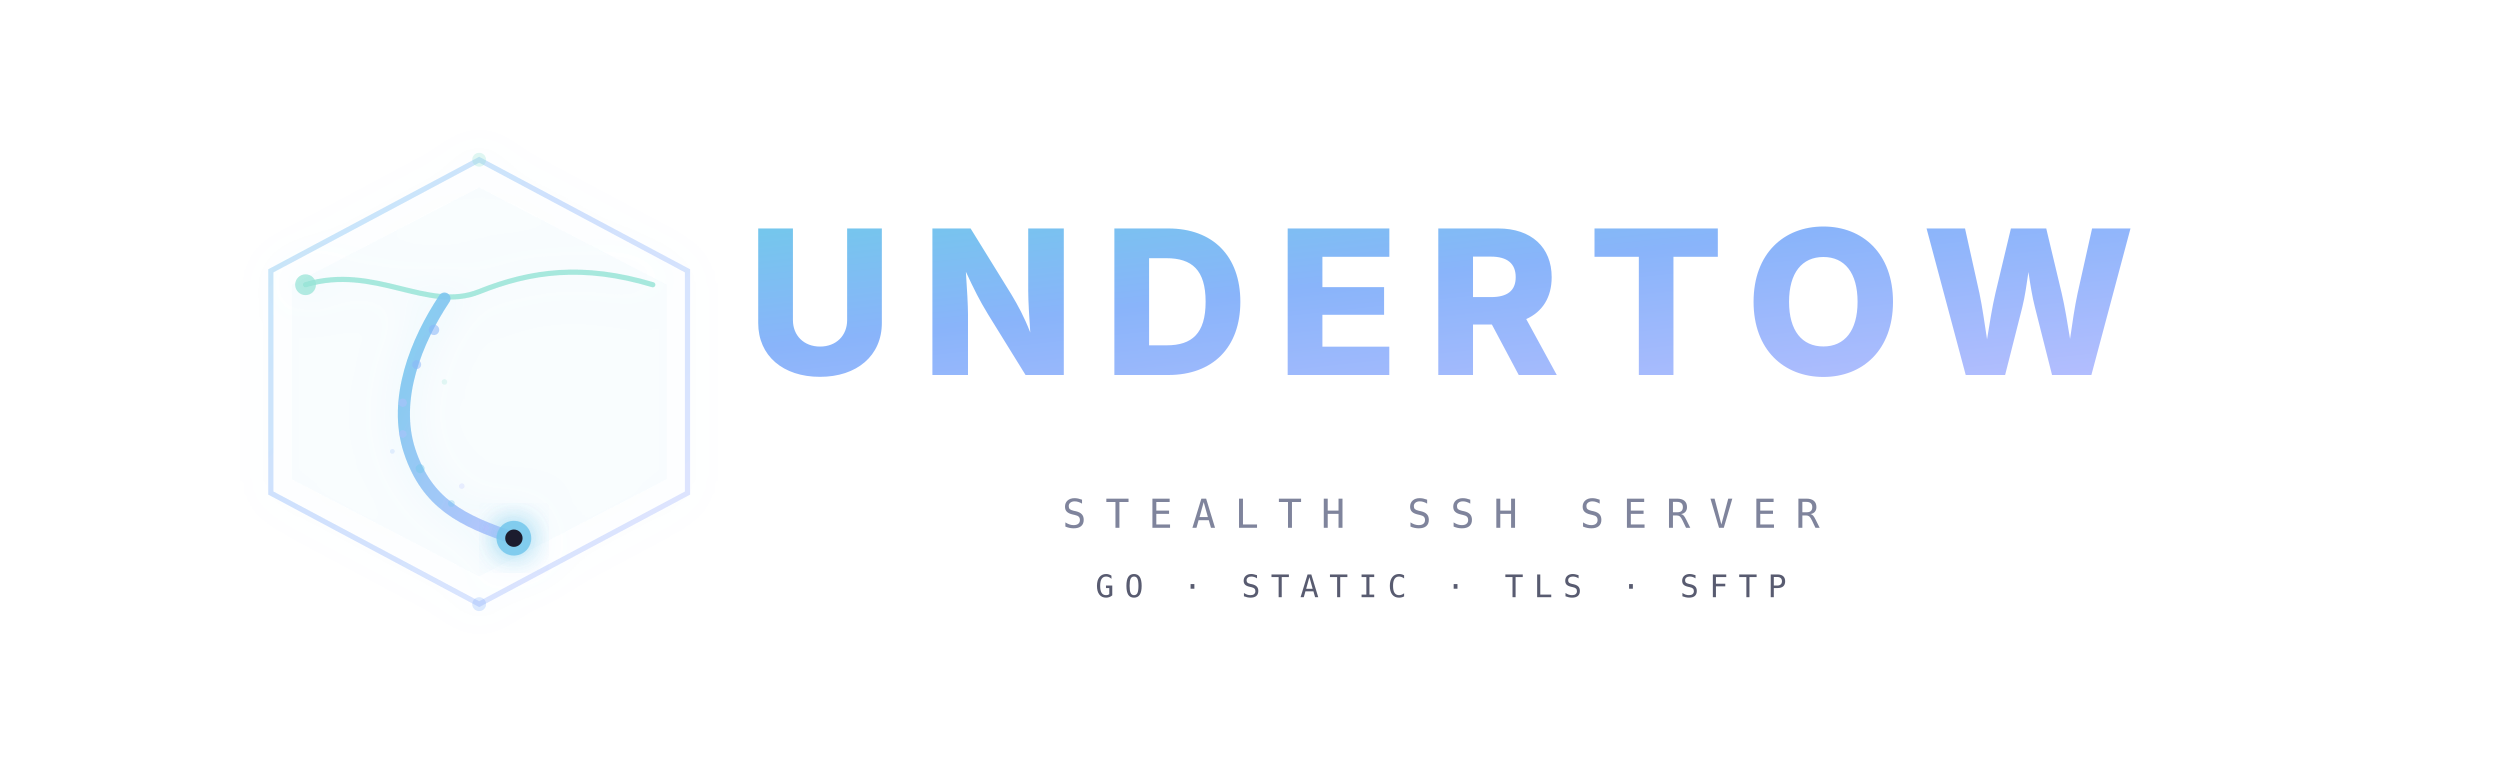
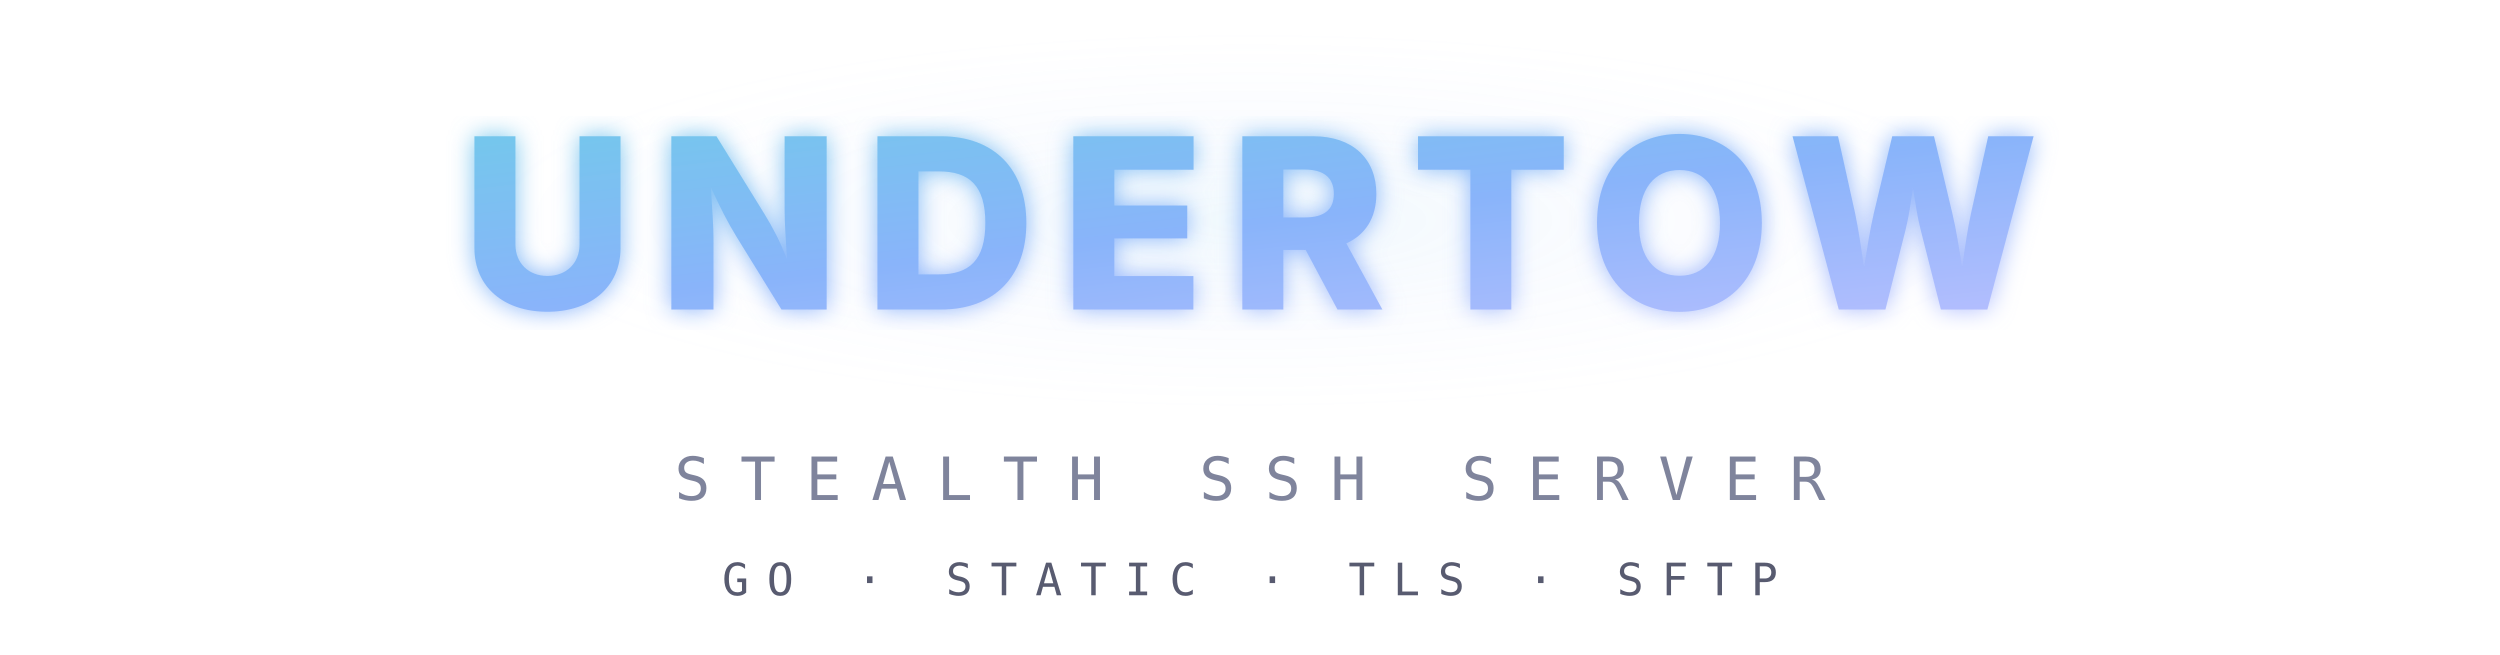
- <svg xmlns="http://www.w3.org/2000/svg" viewBox="0 0 720 220" fill="none">
+ <svg xmlns="http://www.w3.org/2000/svg" viewBox="0 0 420 110" fill="none">
  <defs>
-     <linearGradient id="g1" x1="0%" y1="0%" x2="100%" y2="100%">
+     <linearGradient id="grad" x1="0%" y1="0%" x2="100%" y2="100%">
      <stop offset="0%" stop-color="#74c7ec" />
-       <stop offset="40%" stop-color="#89b4fa" />
+       <stop offset="50%" stop-color="#89b4fa" />
      <stop offset="100%" stop-color="#b4befe" />
    </linearGradient>
-     <linearGradient id="g2" x1="0%" y1="100%" x2="100%" y2="0%">
-       <stop offset="0%" stop-color="#94e2d5" />
-       <stop offset="100%" stop-color="#74c7ec" />
-     </linearGradient>
-     <linearGradient id="g3" x1="0%" y1="0%" x2="0%" y2="100%">
-       <stop offset="0%" stop-color="#74c7ec" />
-       <stop offset="50%" stop-color="#74c7ec" />
-       <stop offset="100%" stop-color="#b4befe" />
-     </linearGradient>
-     <linearGradient id="gCurrent" x1="0%" y1="0%" x2="100%" y2="100%">
-       <stop offset="0%" stop-color="#74c7ec" />
-       <stop offset="100%" stop-color="#b4befe" />
-     </linearGradient>
-     <filter id="softglow" x="-30%" y="-30%" width="160%" height="160%">
-       <feGaussianBlur in="SourceAlpha" stdDeviation="6" result="blur" />
-       <feFlood flood-color="#74c7ec" flood-opacity="0.15" result="color" />
-       <feComposite in="color" in2="blur" operator="in" result="shadow" />
-       <feComposite in="SourceGraphic" in2="shadow" operator="over" />
-     </filter>
-     <filter id="nodeglow" x="-50%" y="-50%" width="200%" height="200%">
-       <feGaussianBlur in="SourceGraphic" stdDeviation="4" result="blur" />
+     <radialGradient id="glow" cx="50%" cy="40%" r="40%">
+       <stop offset="0%" stop-color="#74c7ec" stop-opacity="0.1" />
+       <stop offset="50%" stop-color="#89b4fa" stop-opacity="0.04" />
+       <stop offset="100%" stop-color="#b4befe" stop-opacity="0" />
+     </radialGradient>
+     <filter id="textglow">
+       <feGaussianBlur in="SourceGraphic" stdDeviation="2" result="blur" />
      <feComposite in="SourceGraphic" in2="blur" operator="over" />
    </filter>
  </defs>
-   <g transform="translate(58, 40)" filter="url(#softglow)">
-     <path d="M 80 6 L 140 38 L 140 102 L 80 134 L 20 102 L 20 38 Z" fill="none" stroke="url(#g1)" stroke-width="1.5" opacity="0.4" />
-     <path d="M 80 14 L 134 42 L 134 98 L 80 126 L 26 98 L 26 42 Z" fill="#74c7ec" opacity="0.04" />
-     <path d="M 30 42 C 50 36, 65 50, 80 44 S 110 36, 130 42" fill="none" stroke="#94e2d5" stroke-width="1.5" stroke-linecap="round" opacity="0.8" />
-     <circle cx="30" cy="42" r="3" fill="#94e2d5" opacity="0.7" />
-     <path d="M 70 46 C 62 58, 55 75, 60 90 S 75 110, 90 115" fill="none" stroke="url(#gCurrent)" stroke-width="3.5" stroke-linecap="round" opacity="0.9" />
-     <circle cx="90" cy="115" r="5" fill="#74c7ec" opacity="0.9" filter="url(#nodeglow)" />
-     <circle cx="90" cy="115" r="2.5" fill="#1e1e2e" />
-     <circle cx="67" cy="55" r="1.5" fill="#89b4fa" opacity="0.55" />
-     <circle cx="62" cy="65" r="1.3" fill="#89b4fa" opacity="0.5" />
-     <circle cx="58" cy="76" r="1.2" fill="#b4befe" opacity="0.45" />
-     <circle cx="58" cy="85" r="1.1" fill="#b4befe" opacity="0.4" />
-     <circle cx="63" cy="95" r="1.3" fill="#74c7ec" opacity="0.45" />
-     <circle cx="72" cy="105" r="1.0" fill="#74c7ec" opacity="0.35" />
-     <circle cx="82" cy="112" r="0.9" fill="#b4befe" opacity="0.3" />
-     <circle cx="70" cy="70" r="0.8" fill="#94e2d5" opacity="0.25" />
-     <circle cx="55" cy="90" r="0.7" fill="#89b4fa" opacity="0.2" />
-     <circle cx="75" cy="100" r="0.8" fill="#b4befe" opacity="0.25" />
-     <circle cx="80" cy="6" r="2" fill="#94e2d5" opacity="0.3" />
-     <circle cx="80" cy="134" r="2" fill="#89b4fa" opacity="0.3" />
-   </g>
-   <text x="415" y="108" font-family="'SF Pro Display', 'Inter', 'Segoe UI', 'Helvetica Neue', Arial, sans-serif" font-size="58" font-weight="800" letter-spacing="8" fill="url(#g1)" text-anchor="middle">UNDERTOW</text>
-   <line x1="280" y1="128" x2="550" y2="128" stroke="url(#g1)" stroke-width="0.8" opacity="0.25" />
-   <text x="415" y="152" font-family="'SF Mono', 'JetBrains Mono', 'Fira Code', 'Cascadia Code', monospace" font-size="11.5" font-weight="400" letter-spacing="5.5" fill="#7f849c" text-anchor="middle">STEALTH SSH SERVER</text>
-   <text x="415" y="172" font-family="'SF Mono', 'JetBrains Mono', 'Fira Code', monospace" font-size="9" font-weight="400" letter-spacing="3" fill="#585b70" text-anchor="middle">GO  ·  STATIC  ·  TLS  ·  SFTP</text>
+   <ellipse cx="210" cy="45" rx="160" ry="40" fill="url(#glow)" />
+   <text x="210" y="52" text-anchor="middle" font-family="'Inter', 'SF Pro Display', 'Segoe UI', 'Helvetica Neue', Arial, sans-serif" font-size="40" font-weight="800" fill="url(#grad)" letter-spacing="4" filter="url(#textglow)">UNDERTOW</text>
+   <line x1="105" y1="68" x2="315" y2="68" stroke="url(#grad)" stroke-width="0.6" opacity="0.2" />
+   <text x="210" y="84" text-anchor="middle" font-family="'JetBrains Mono', 'SF Mono', 'Fira Code', 'Cascadia Code', monospace" font-size="10" font-weight="400" fill="#7f849c" letter-spacing="5">STEALTH SSH SERVER</text>
+   <text x="210" y="100" text-anchor="middle" font-family="'JetBrains Mono', 'SF Mono', 'Fira Code', monospace" font-size="7.5" font-weight="400" fill="#585b70" letter-spacing="3">GO  ·  STATIC  ·  TLS  ·  SFTP</text>
</svg>
